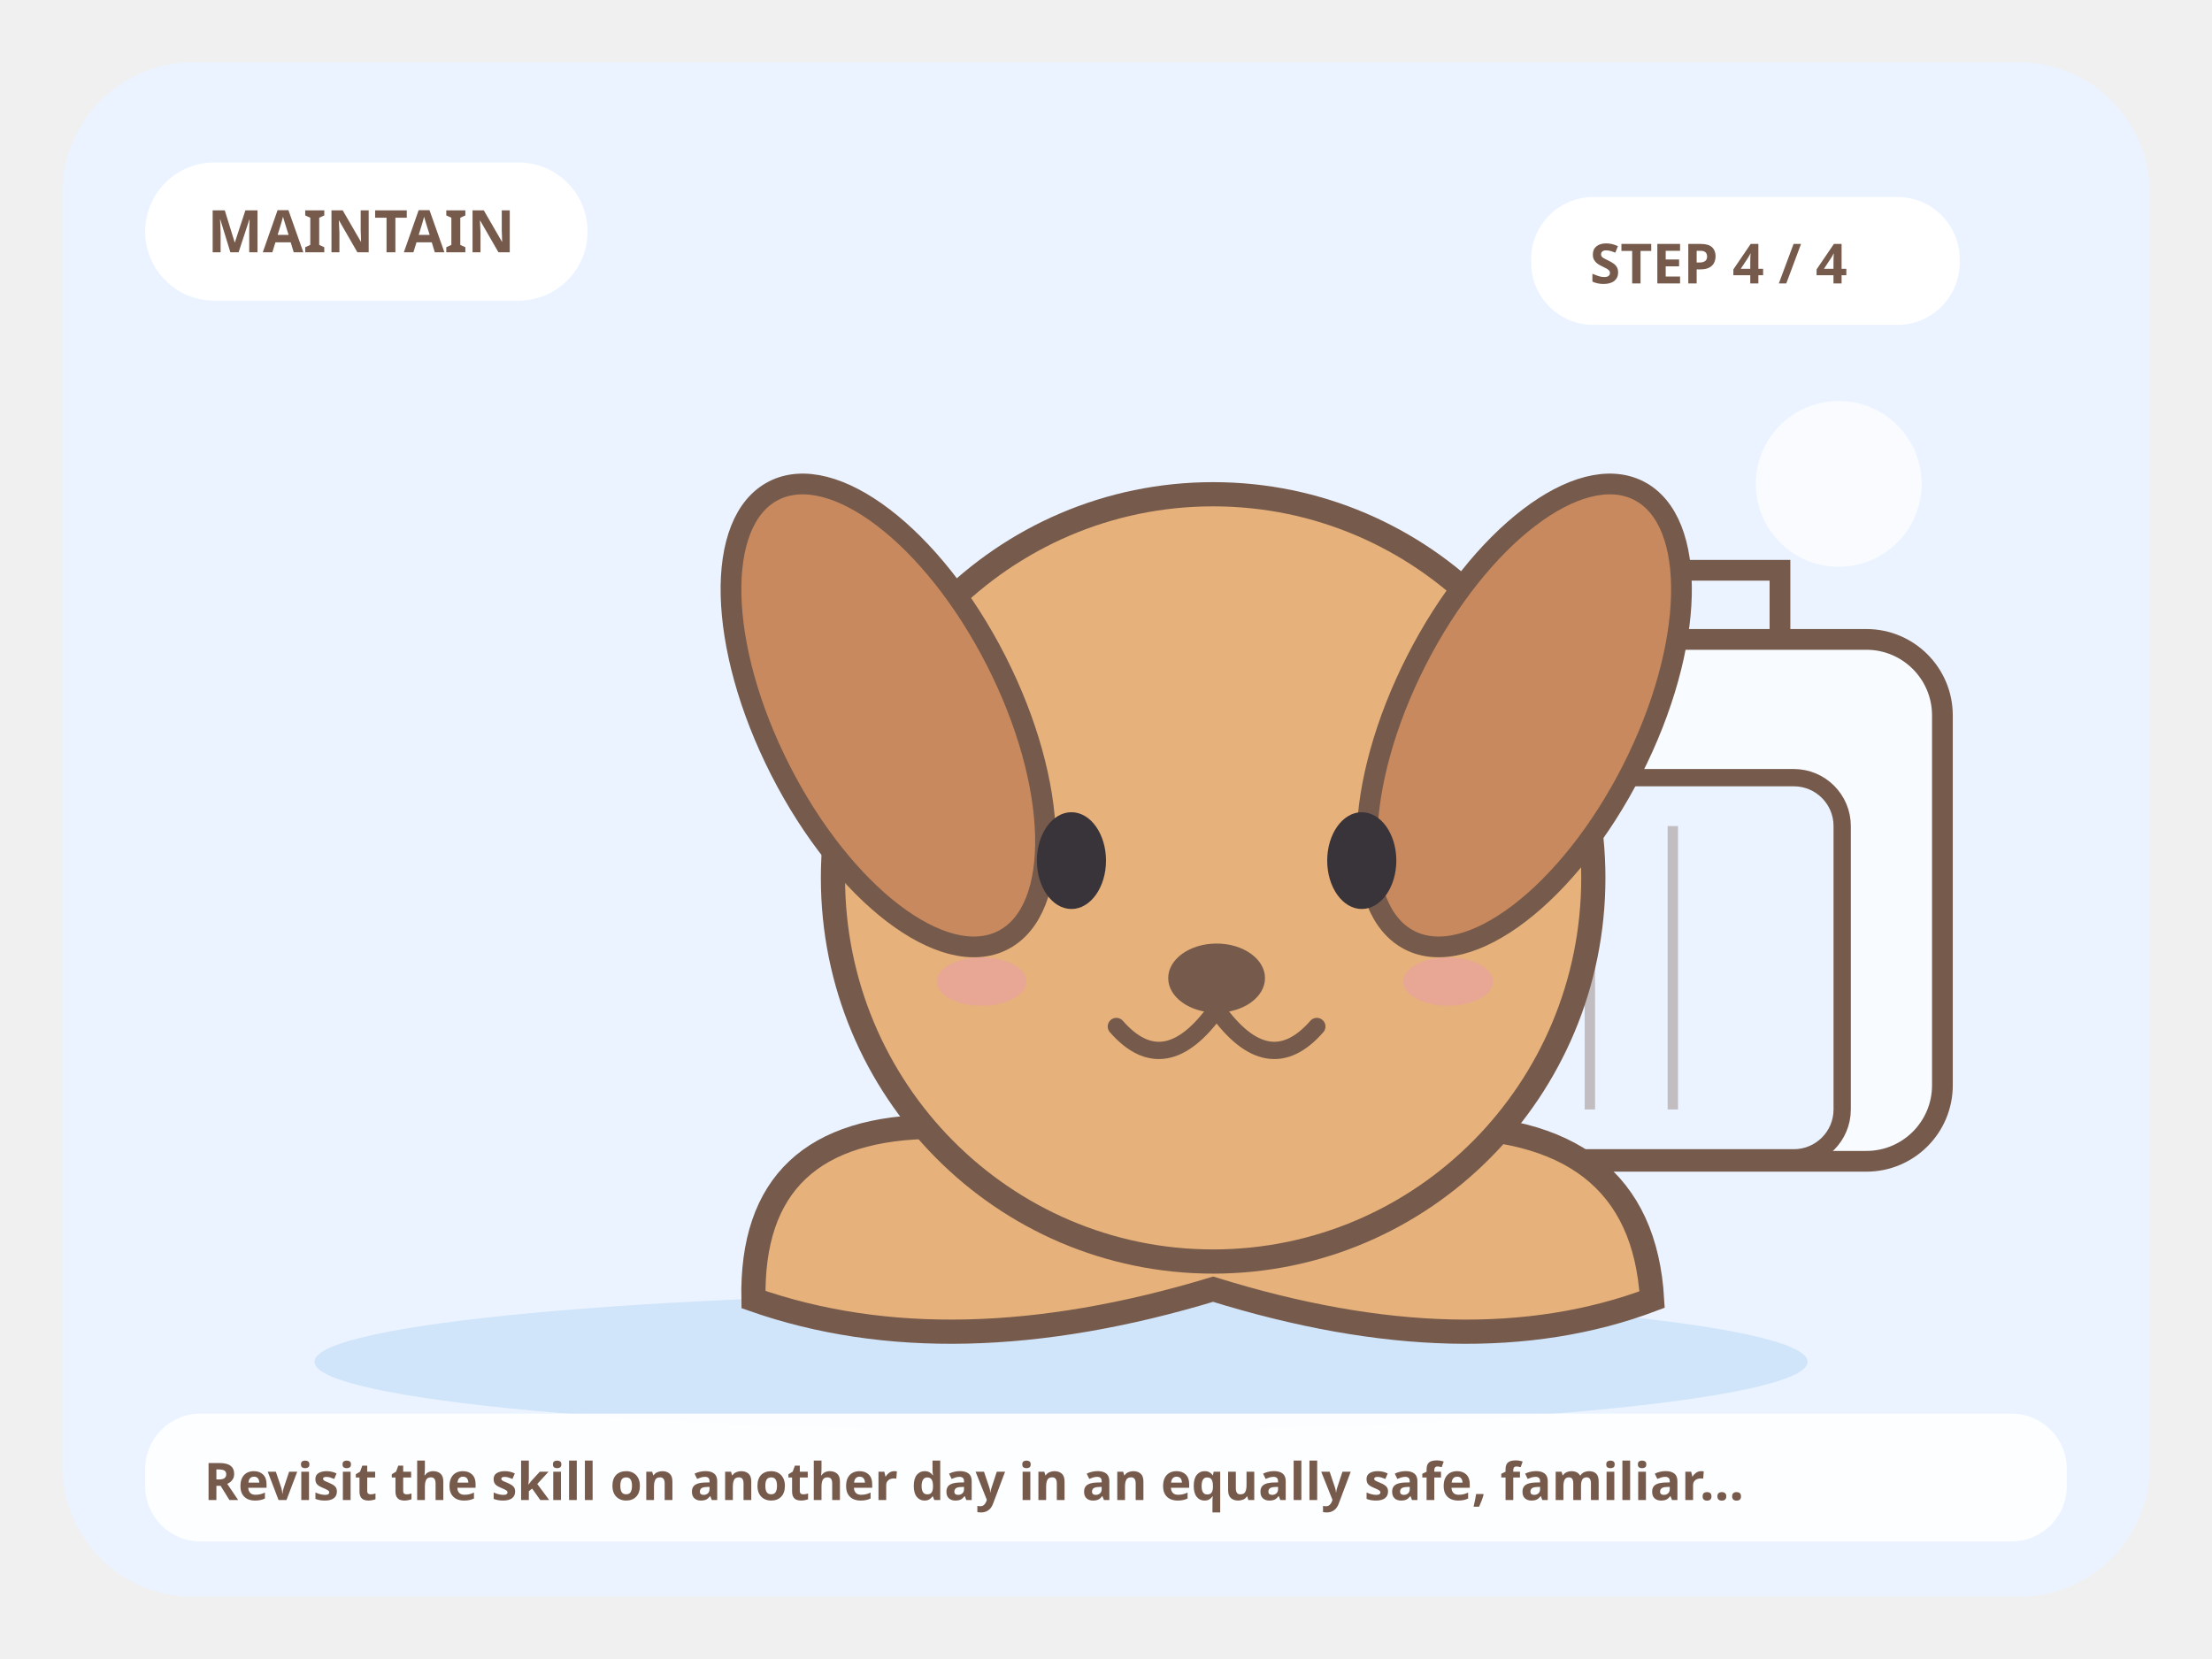
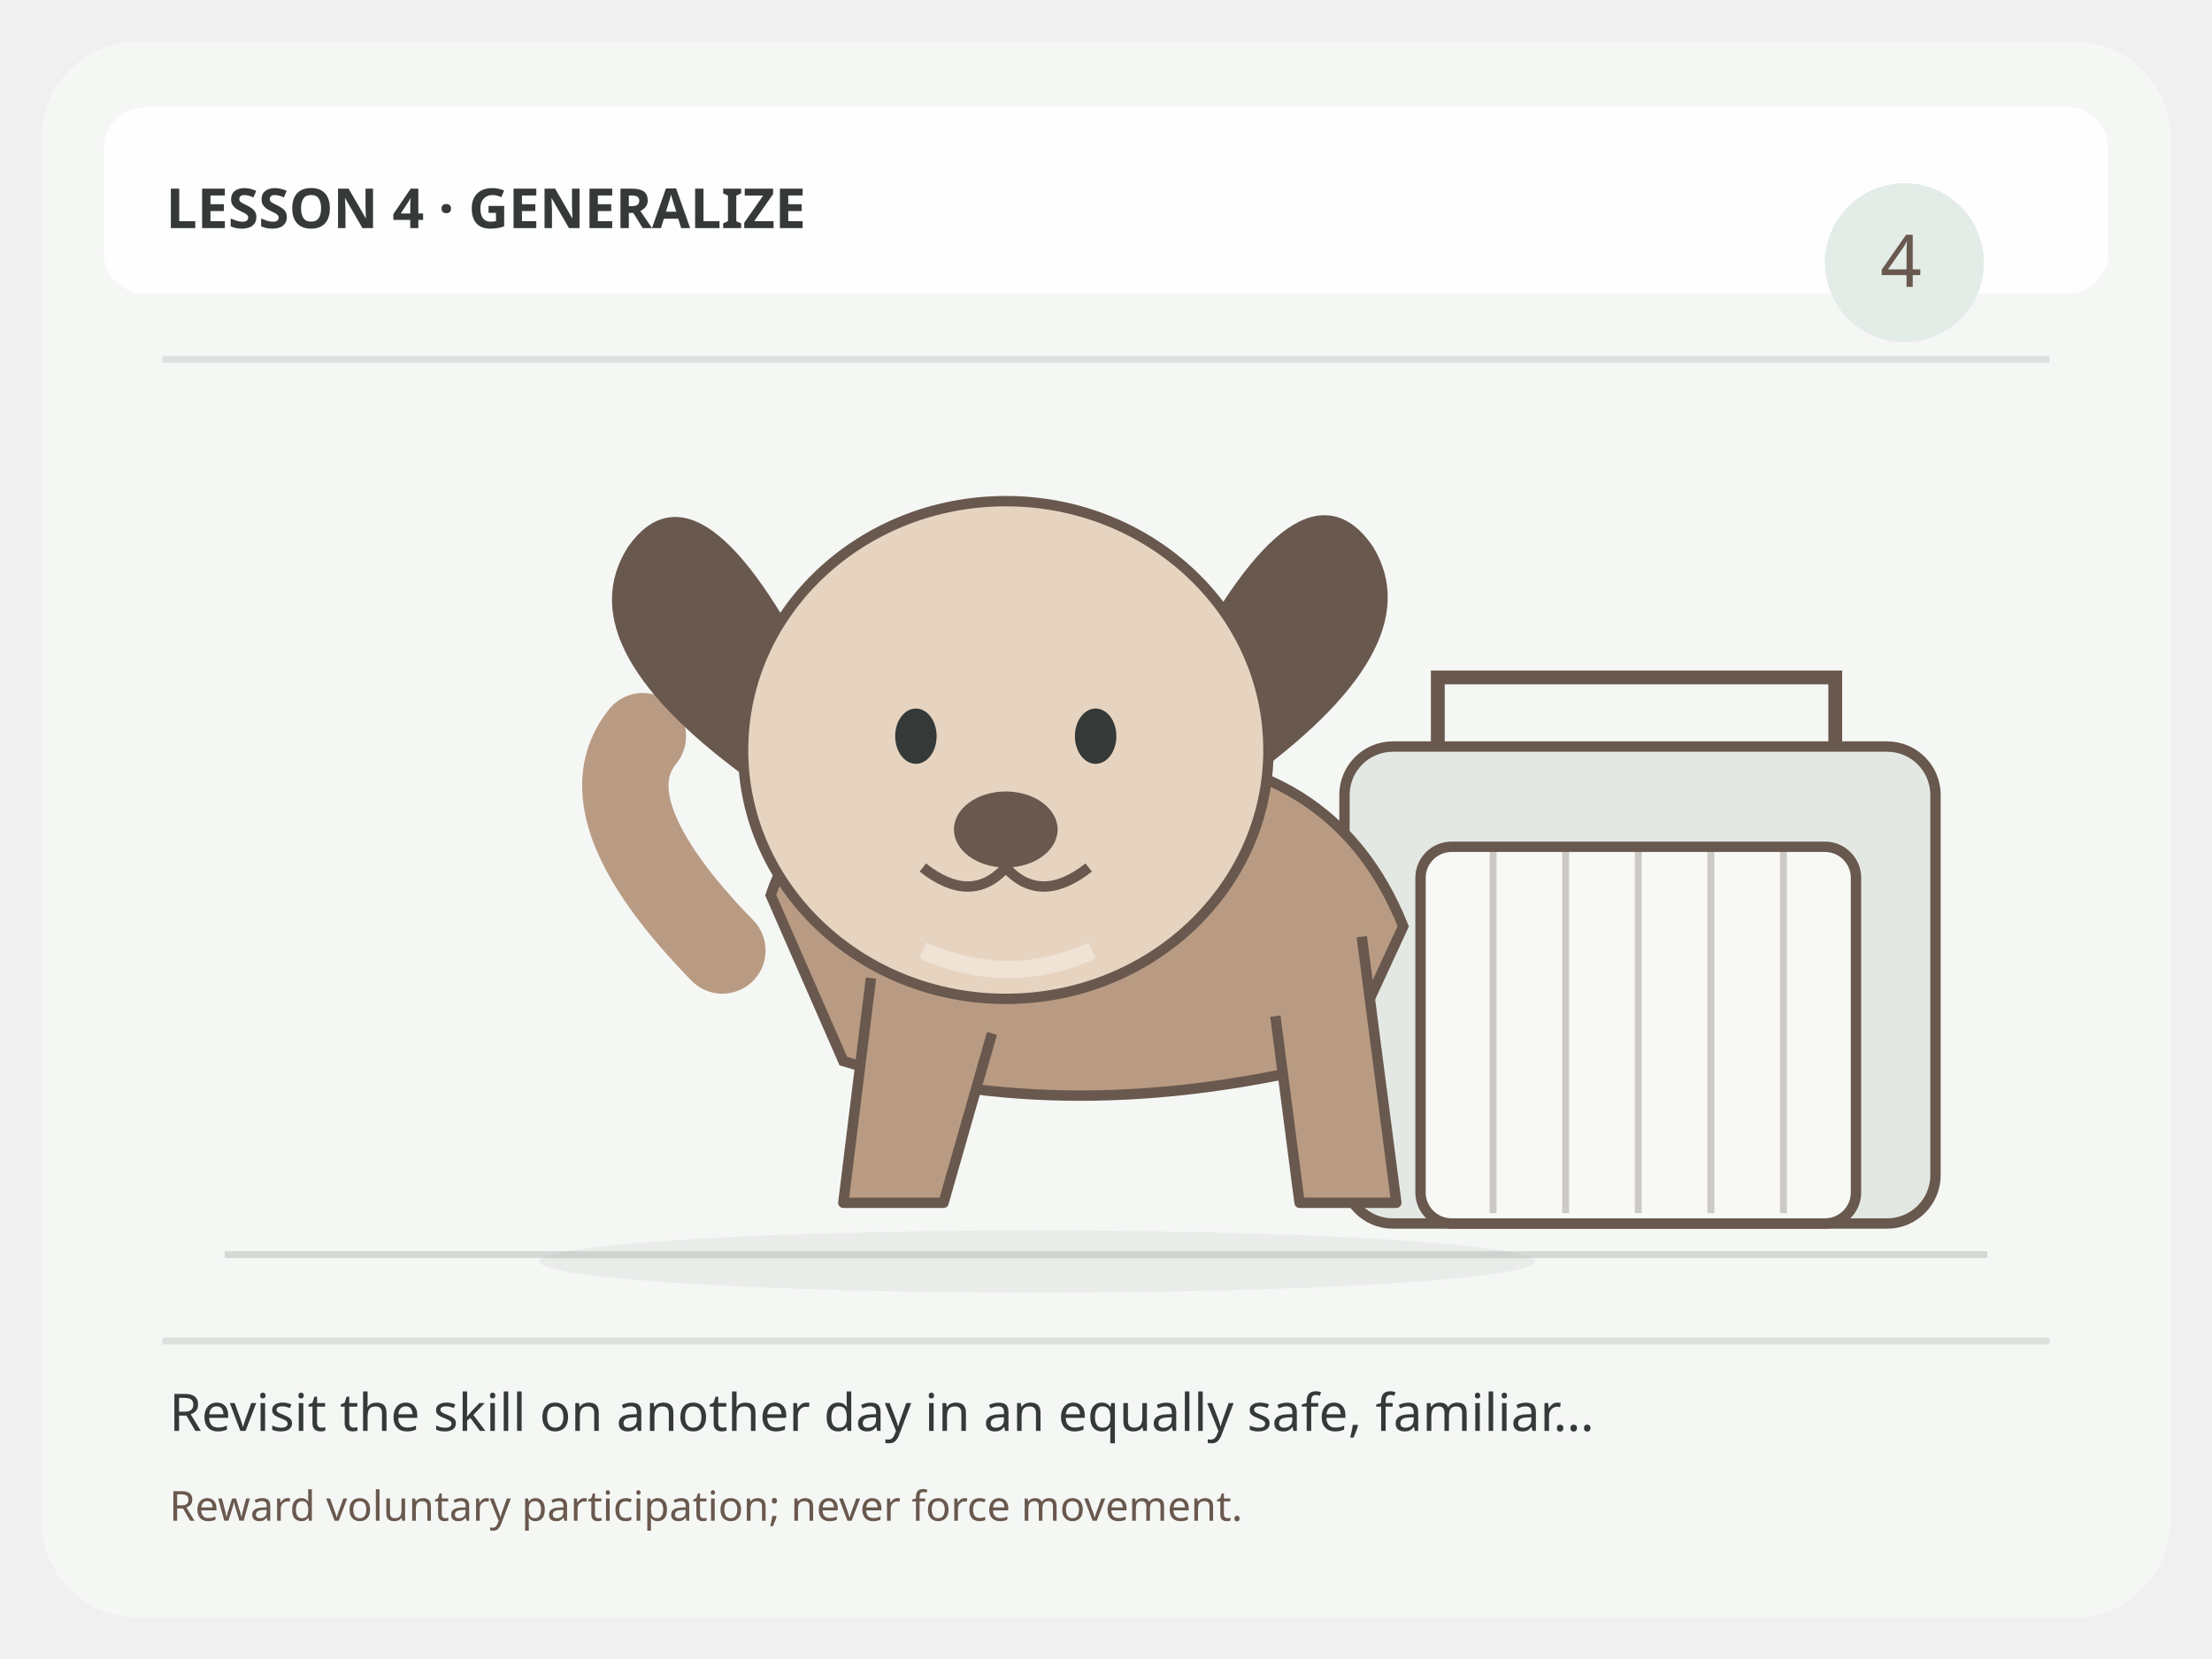
<svg xmlns="http://www.w3.org/2000/svg" viewBox="0 0 640 480" role="img" aria-labelledby="title description">
-   <rect x="18" y="18" width="604" height="444" rx="38" fill="#EAF3FF" />
-   <ellipse cx="307" cy="394" rx="216" ry="20" fill="#83B8EA" opacity=".25" />
-   <circle cx="532" cy="140" r="24" fill="white" opacity=".7" />
-   <rect x="388" y="185" width="174" height="151" rx="22" fill="#F8FBFF" stroke="#765A4B" stroke-width="6" />
-   <rect x="416" y="225" width="117" height="110" rx="14" fill="#EAF3FF" stroke="#765A4B" stroke-width="5" />
-   <path d="M432 185v-20h83v20" fill="none" stroke="#765A4B" stroke-width="6" />
-   <path d="M436 239v82m24-82v82m24-82v82" stroke="#765A4B" stroke-width="3" opacity=".35" />
-   <g transform="translate(72 0)">
-     <path d="M199 326q-54 0-53 50 57 20 133-3 74 23 127 3-3-51-64-50" fill="#E6B17A" stroke="#765A4B" stroke-width="7" />
-     <ellipse cx="279" cy="254" rx="110" ry="111" fill="#E6B17A" stroke="#765A4B" stroke-width="7" />
-     <ellipse cx="185" cy="207" rx="35" ry="73" transform="rotate(-27 185 207)" fill="#C9895E" stroke="#765A4B" stroke-width="6" />
-     <ellipse cx="369" cy="207" rx="35" ry="73" transform="rotate(27 369 207)" fill="#C9895E" stroke="#765A4B" stroke-width="6" />
-     <ellipse cx="238" cy="249" rx="10" ry="14" fill="#39343A" />
-     <ellipse cx="322" cy="249" rx="10" ry="14" fill="#39343A" />
-     <ellipse cx="280" cy="283" rx="14" ry="10" fill="#765A4B" />
-     <path d="M280 292q-15 21-29 5m29-5q15 21 29 5" stroke="#765A4B" stroke-width="5" fill="none" stroke-linecap="round" />
-     <ellipse cx="212" cy="284" rx="13" ry="7" fill="#E9A0A5" opacity=".6" />
-     <ellipse cx="347" cy="284" rx="13" ry="7" fill="#E9A0A5" opacity=".6" />
+   <rect x="12" y="12" width="616" height="456" rx="28" fill="#F5F7F5" />
+   <rect x="30" y="31" width="580" height="54" rx="12" fill="#FFFFFF" opacity=".9" />
+   <text x="48" y="66" font-family="sans-serif" font-size="16" font-weight="700" fill="#353A38">LESSON 4 · GENERALIZE</text>
+   <g>
+     <circle cx="551" cy="76" r="23" fill="#E4ECE7" />
+     <text x="544" y="83" font-family="sans-serif" font-size="21" fill="#69584D">4</text>
  </g>
-   <rect x="42" y="47" width="128" height="40" rx="20" fill="white" />
-   <text x="60" y="73" font-family="sans-serif" font-size="17" font-weight="700" fill="#765A4B">MAINTAIN</text>
-   <g>
-     <rect x="443" y="57" width="124" height="37" rx="18" fill="white" />
-     <text x="460" y="82" font-family="sans-serif" font-weight="700" font-size="16" fill="#765A4B">STEP 4 / 4</text>
+   <path d="M47 104h546" stroke="#DDE2DF" stroke-width="2" />
+   <path d="M65 363h510" stroke="#D4DAD6" stroke-width="2" />
+   <ellipse cx="300" cy="365" rx="144" ry="9" fill="#A9B0AB" opacity=".15" />
+   <rect x="389" y="216" width="171" height="138" rx="14" fill="#E3E8E4" stroke="#69584D" stroke-width="3" />
+   <path d="M416 216v-20h115v20" fill="none" stroke="#69584D" stroke-width="4" />
+   <rect x="411" y="245" width="126" height="109" rx="9" fill="#F8F9F7" stroke="#69584D" stroke-width="3" />
+   <path d="M432 246v105m21-105v105m21-105v105m21-105v105m21-105v105" stroke="#69584D" stroke-width="2" opacity=".3" />
+   <g transform="translate(30 0)">
+     <path d="M179 275Q139 234 156 213" fill="none" stroke="#B99B83" stroke-width="25" stroke-linecap="round" />
+     <path d="M193 259Q208 213 296 218Q356 218 376 268L358 307Q279 327 214 307Z" fill="#B99B83" stroke="#69584D" stroke-width="3" />
+     <path d="M222 283l-8 65h29l14-49m82-5 7 54h28l-10-77" fill="#B99B83" stroke="#69584D" stroke-width="3" stroke-linejoin="round" />
+     <path d="M205 197q-33-65-52-38-18 28 37 67m123-30q34-65 53-37 17 28-38 67" fill="#69584D" stroke="#69584D" stroke-width="3" />
+     <ellipse cx="261" cy="217" rx="76" ry="72" fill="#E6D4C1" stroke="#69584D" stroke-width="3" />
+     <ellipse cx="235" cy="213" rx="6" ry="8" fill="#353A38" />
+     <ellipse cx="287" cy="213" rx="6" ry="8" fill="#353A38" />
+     <ellipse cx="261" cy="240" rx="15" ry="11" fill="#69584D" />
+     <path d="M261 251q-10 11-24 0m24 0q10 11 24 0" stroke="#69584D" stroke-width="3" fill="none" />
+     <path d="M237 275q25 11 49 0" stroke="#F2E6D9" stroke-width="5" fill="none" opacity=".8" />
  </g>
-   <rect x="42" y="409" width="556" height="37" rx="16" fill="white" opacity=".91" />
-   <text x="59" y="434" font-family="sans-serif" font-size="15" font-weight="600" fill="#765A4B">Revisit the skill on another day in an equally safe, familiar…</text>
+   <path d="M47 388h546" stroke="#DDE2DF" stroke-width="2" />
+   <text x="49" y="414" font-family="sans-serif" font-size="15" fill="#353A38">Revisit the skill on another day in an equally safe, familiar…</text>
+   <text x="49" y="440" font-family="sans-serif" font-size="12" fill="#69584D">Reward voluntary participation; never force movement.</text>
</svg>
